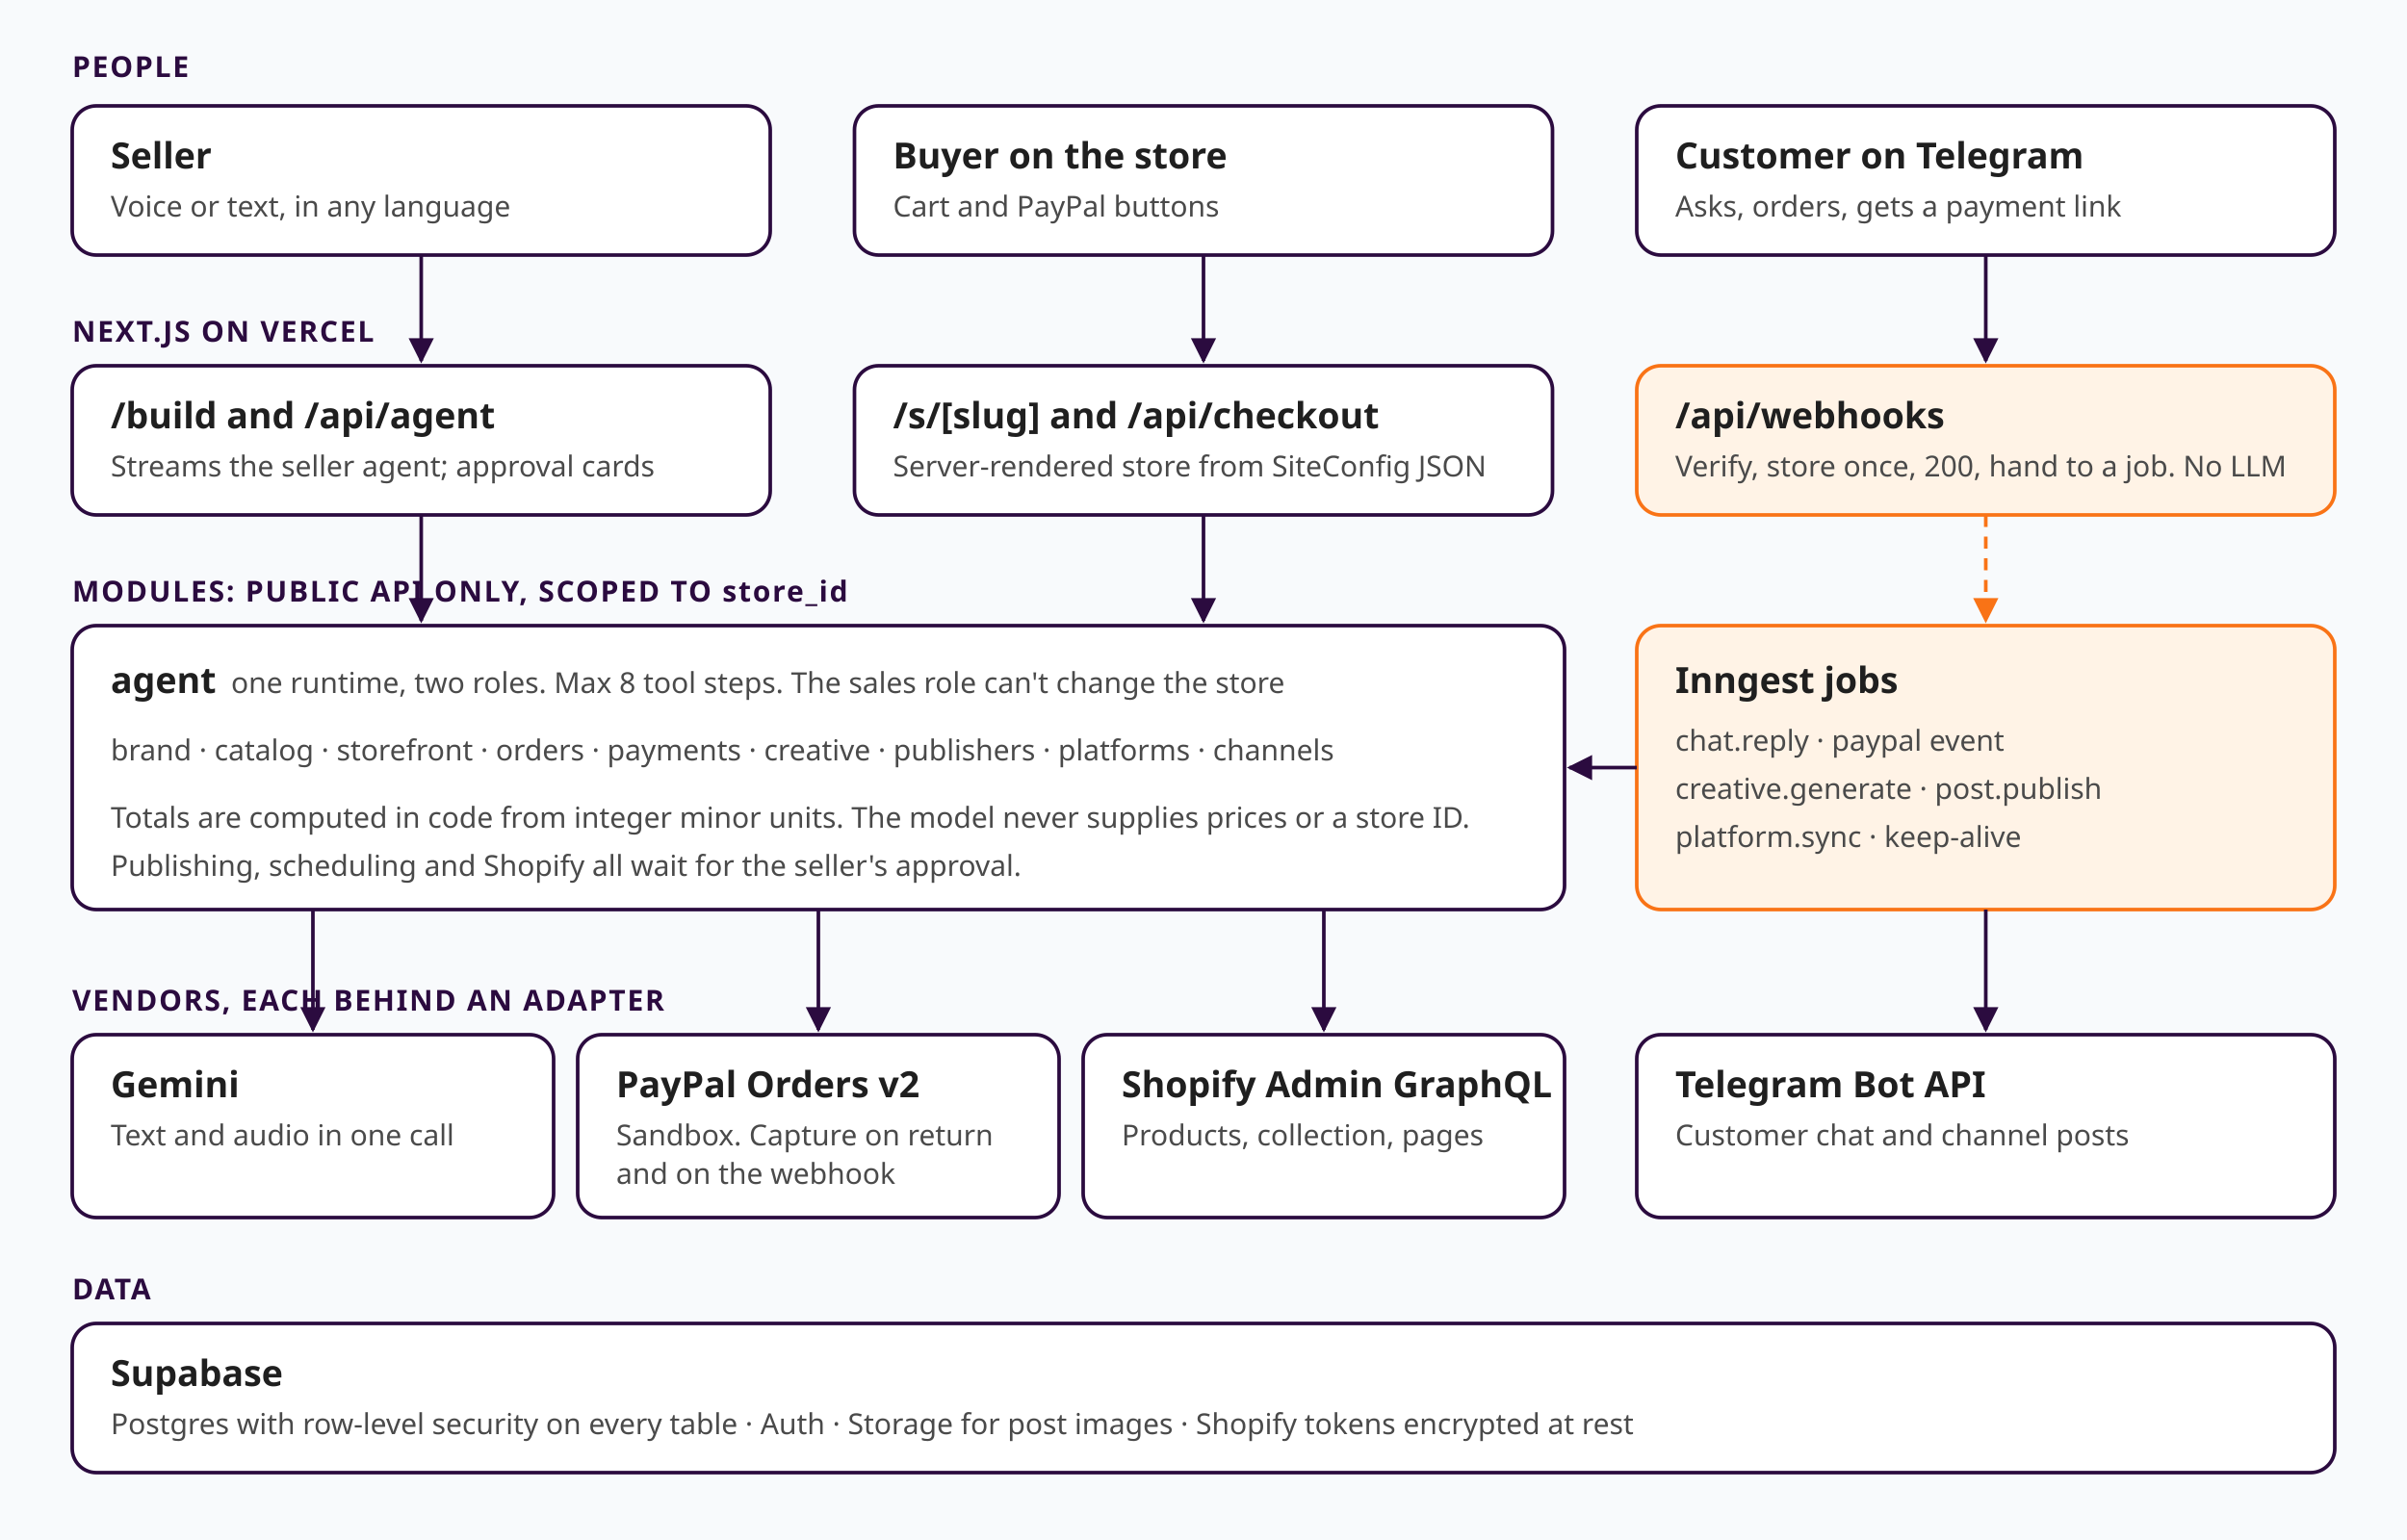
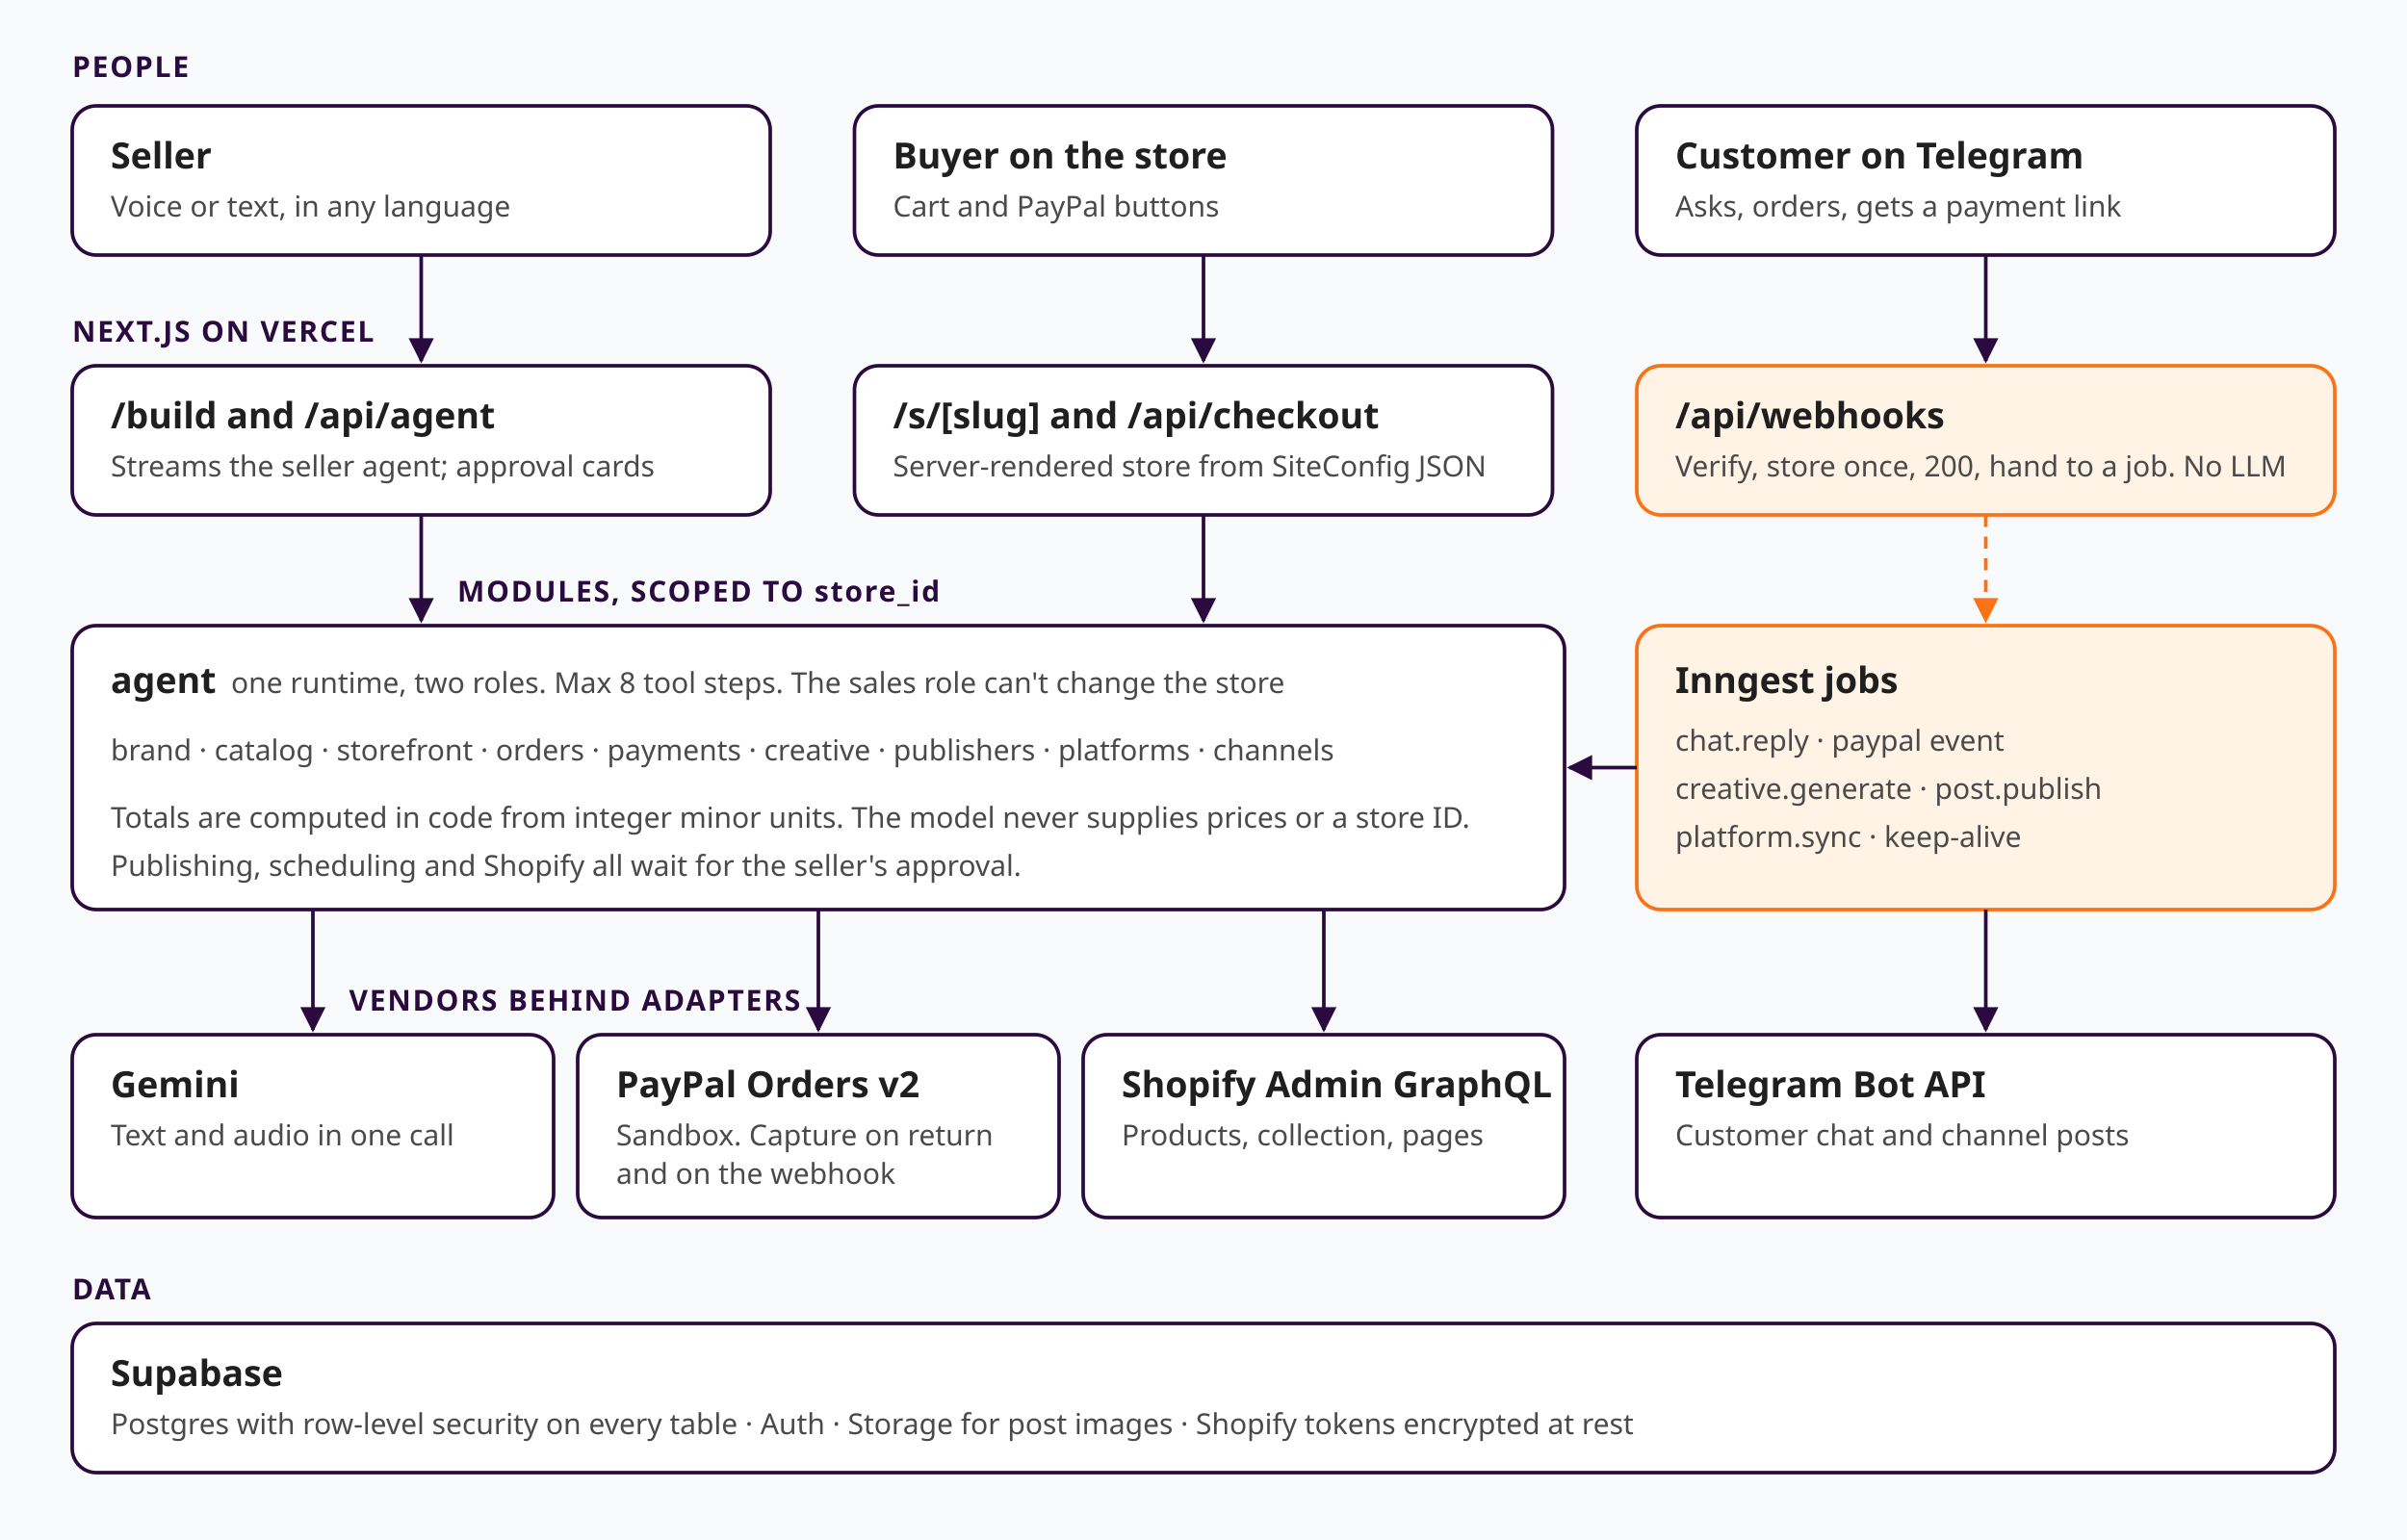
<svg xmlns="http://www.w3.org/2000/svg" viewBox="0 0 1000 640" role="img" aria-label="AxoriOS architecture: sellers and buyers reach one Next.js app, whose modules call vendors only through adapters, with webhooks handed to Inngest jobs.">
  <style>
    text { font-family: "DM Sans", system-ui, sans-serif; fill: #1F1F1F; }
    .title { font-size: 15px; font-weight: 700; }
    .small { font-size: 12px; fill: #4a4a4a; }
    .band { font-size: 12px; font-weight: 700; fill: #2B0B3F; letter-spacing: .06em; }
    .box { fill: #fff; stroke: #2B0B3F; stroke-width: 1.5; rx: 10; }
    .accent { fill: #FFF3E6; stroke: #F97316; stroke-width: 1.5; rx: 10; }
    .line { stroke: #2B0B3F; stroke-width: 1.5; fill: none; marker-end: url(#arrow); }
    .dash { stroke: #F97316; stroke-width: 1.5; fill: none; stroke-dasharray: 5 4; marker-end: url(#arrowO); }
  </style>
  <defs>
    <marker id="arrow" viewBox="0 0 10 10" refX="9" refY="5" markerWidth="7" markerHeight="7" orient="auto-start-reverse">
      <path d="M0 0L10 5L0 10z" fill="#2B0B3F" />
    </marker>
    <marker id="arrowO" viewBox="0 0 10 10" refX="9" refY="5" markerWidth="7" markerHeight="7" orient="auto-start-reverse">
      <path d="M0 0L10 5L0 10z" fill="#F97316" />
    </marker>
  </defs>
  <rect width="1000" height="640" fill="#F8FAFC" />
  <text class="band" x="30" y="32">PEOPLE</text>
  <rect class="box" x="30" y="44" width="290" height="62" />
  <text class="title" x="46" y="70">Seller</text>
  <text class="small" x="46" y="90">Voice or text, in any language</text>
  <rect class="box" x="355" y="44" width="290" height="62" />
  <text class="title" x="371" y="70">Buyer on the store</text>
  <text class="small" x="371" y="90">Cart and PayPal buttons</text>
  <rect class="box" x="680" y="44" width="290" height="62" />
  <text class="title" x="696" y="70">Customer on Telegram</text>
  <text class="small" x="696" y="90">Asks, orders, gets a payment link</text>
  <path class="line" d="M175 106V150" />
  <path class="line" d="M500 106V150" />
  <path class="line" d="M825 106V150" />
  <text class="band" x="30" y="142">NEXT.JS ON VERCEL</text>
  <rect class="box" x="30" y="152" width="290" height="62" />
  <text class="title" x="46" y="178">/build and /api/agent</text>
  <text class="small" x="46" y="198">Streams the seller agent; approval cards</text>
  <rect class="box" x="355" y="152" width="290" height="62" />
  <text class="title" x="371" y="178">/s/[slug] and /api/checkout</text>
  <text class="small" x="371" y="198">Server-rendered store from SiteConfig JSON</text>
  <rect class="accent" x="680" y="152" width="290" height="62" />
  <text class="title" x="696" y="178">/api/webhooks</text>
  <text class="small" x="696" y="198">Verify, store once, 200, hand to a job. No LLM</text>
  <path class="line" d="M175 214V258" />
  <path class="line" d="M500 214V258" />
  <path class="dash" d="M825 214V258" />
-   <text class="band" x="30" y="250">MODULES: PUBLIC API ONLY, SCOPED TO store_id</text>
+   <text class="band" x="190" y="250">MODULES, SCOPED TO store_id</text>
  <rect class="box" x="30" y="260" width="620" height="118" />
  <text class="title" x="46" y="288">agent</text>
  <text class="small" x="96" y="288">one runtime, two roles. Max 8 tool steps. The sales role can't change the store</text>
  <text class="small" x="46" y="316">brand · catalog · storefront · orders · payments · creative · publishers · platforms · channels</text>
  <text class="small" x="46" y="344">Totals are computed in code from integer minor units. The model never supplies prices or a store ID.</text>
  <text class="small" x="46" y="364">Publishing, scheduling and Shopify all wait for the seller's approval.</text>
  <rect class="accent" x="680" y="260" width="290" height="118" />
  <text class="title" x="696" y="288">Inngest jobs</text>
  <text class="small" x="696" y="312">chat.reply · paypal event</text>
  <text class="small" x="696" y="332">creative.generate · post.publish</text>
  <text class="small" x="696" y="352">platform.sync · keep-alive</text>
  <path class="line" d="M680 319H652" />
  <path class="line" d="M130 378V428" />
  <path class="line" d="M340 378V428" />
  <path class="line" d="M550 378V428" />
  <path class="line" d="M825 378V428" />
-   <text class="band" x="30" y="420">VENDORS, EACH BEHIND AN ADAPTER</text>
+   <text class="band" x="145" y="420">VENDORS BEHIND ADAPTERS</text>
  <rect class="box" x="30" y="430" width="200" height="76" />
  <text class="title" x="46" y="456">Gemini</text>
  <text class="small" x="46" y="476">Text and audio in one call</text>
  <rect class="box" x="240" y="430" width="200" height="76" />
  <text class="title" x="256" y="456">PayPal Orders v2</text>
  <text class="small" x="256" y="476">Sandbox. Capture on return</text>
  <text class="small" x="256" y="492">and on the webhook</text>
  <rect class="box" x="450" y="430" width="200" height="76" />
  <text class="title" x="466" y="456">Shopify Admin GraphQL</text>
  <text class="small" x="466" y="476">Products, collection, pages</text>
  <rect class="box" x="680" y="430" width="290" height="76" />
  <text class="title" x="696" y="456">Telegram Bot API</text>
  <text class="small" x="696" y="476">Customer chat and channel posts</text>
  <text class="band" x="30" y="540">DATA</text>
  <rect class="box" x="30" y="550" width="940" height="62" />
  <text class="title" x="46" y="576">Supabase</text>
  <text class="small" x="46" y="596">Postgres with row-level security on every table · Auth · Storage for post images · Shopify tokens encrypted at rest</text>
</svg>
